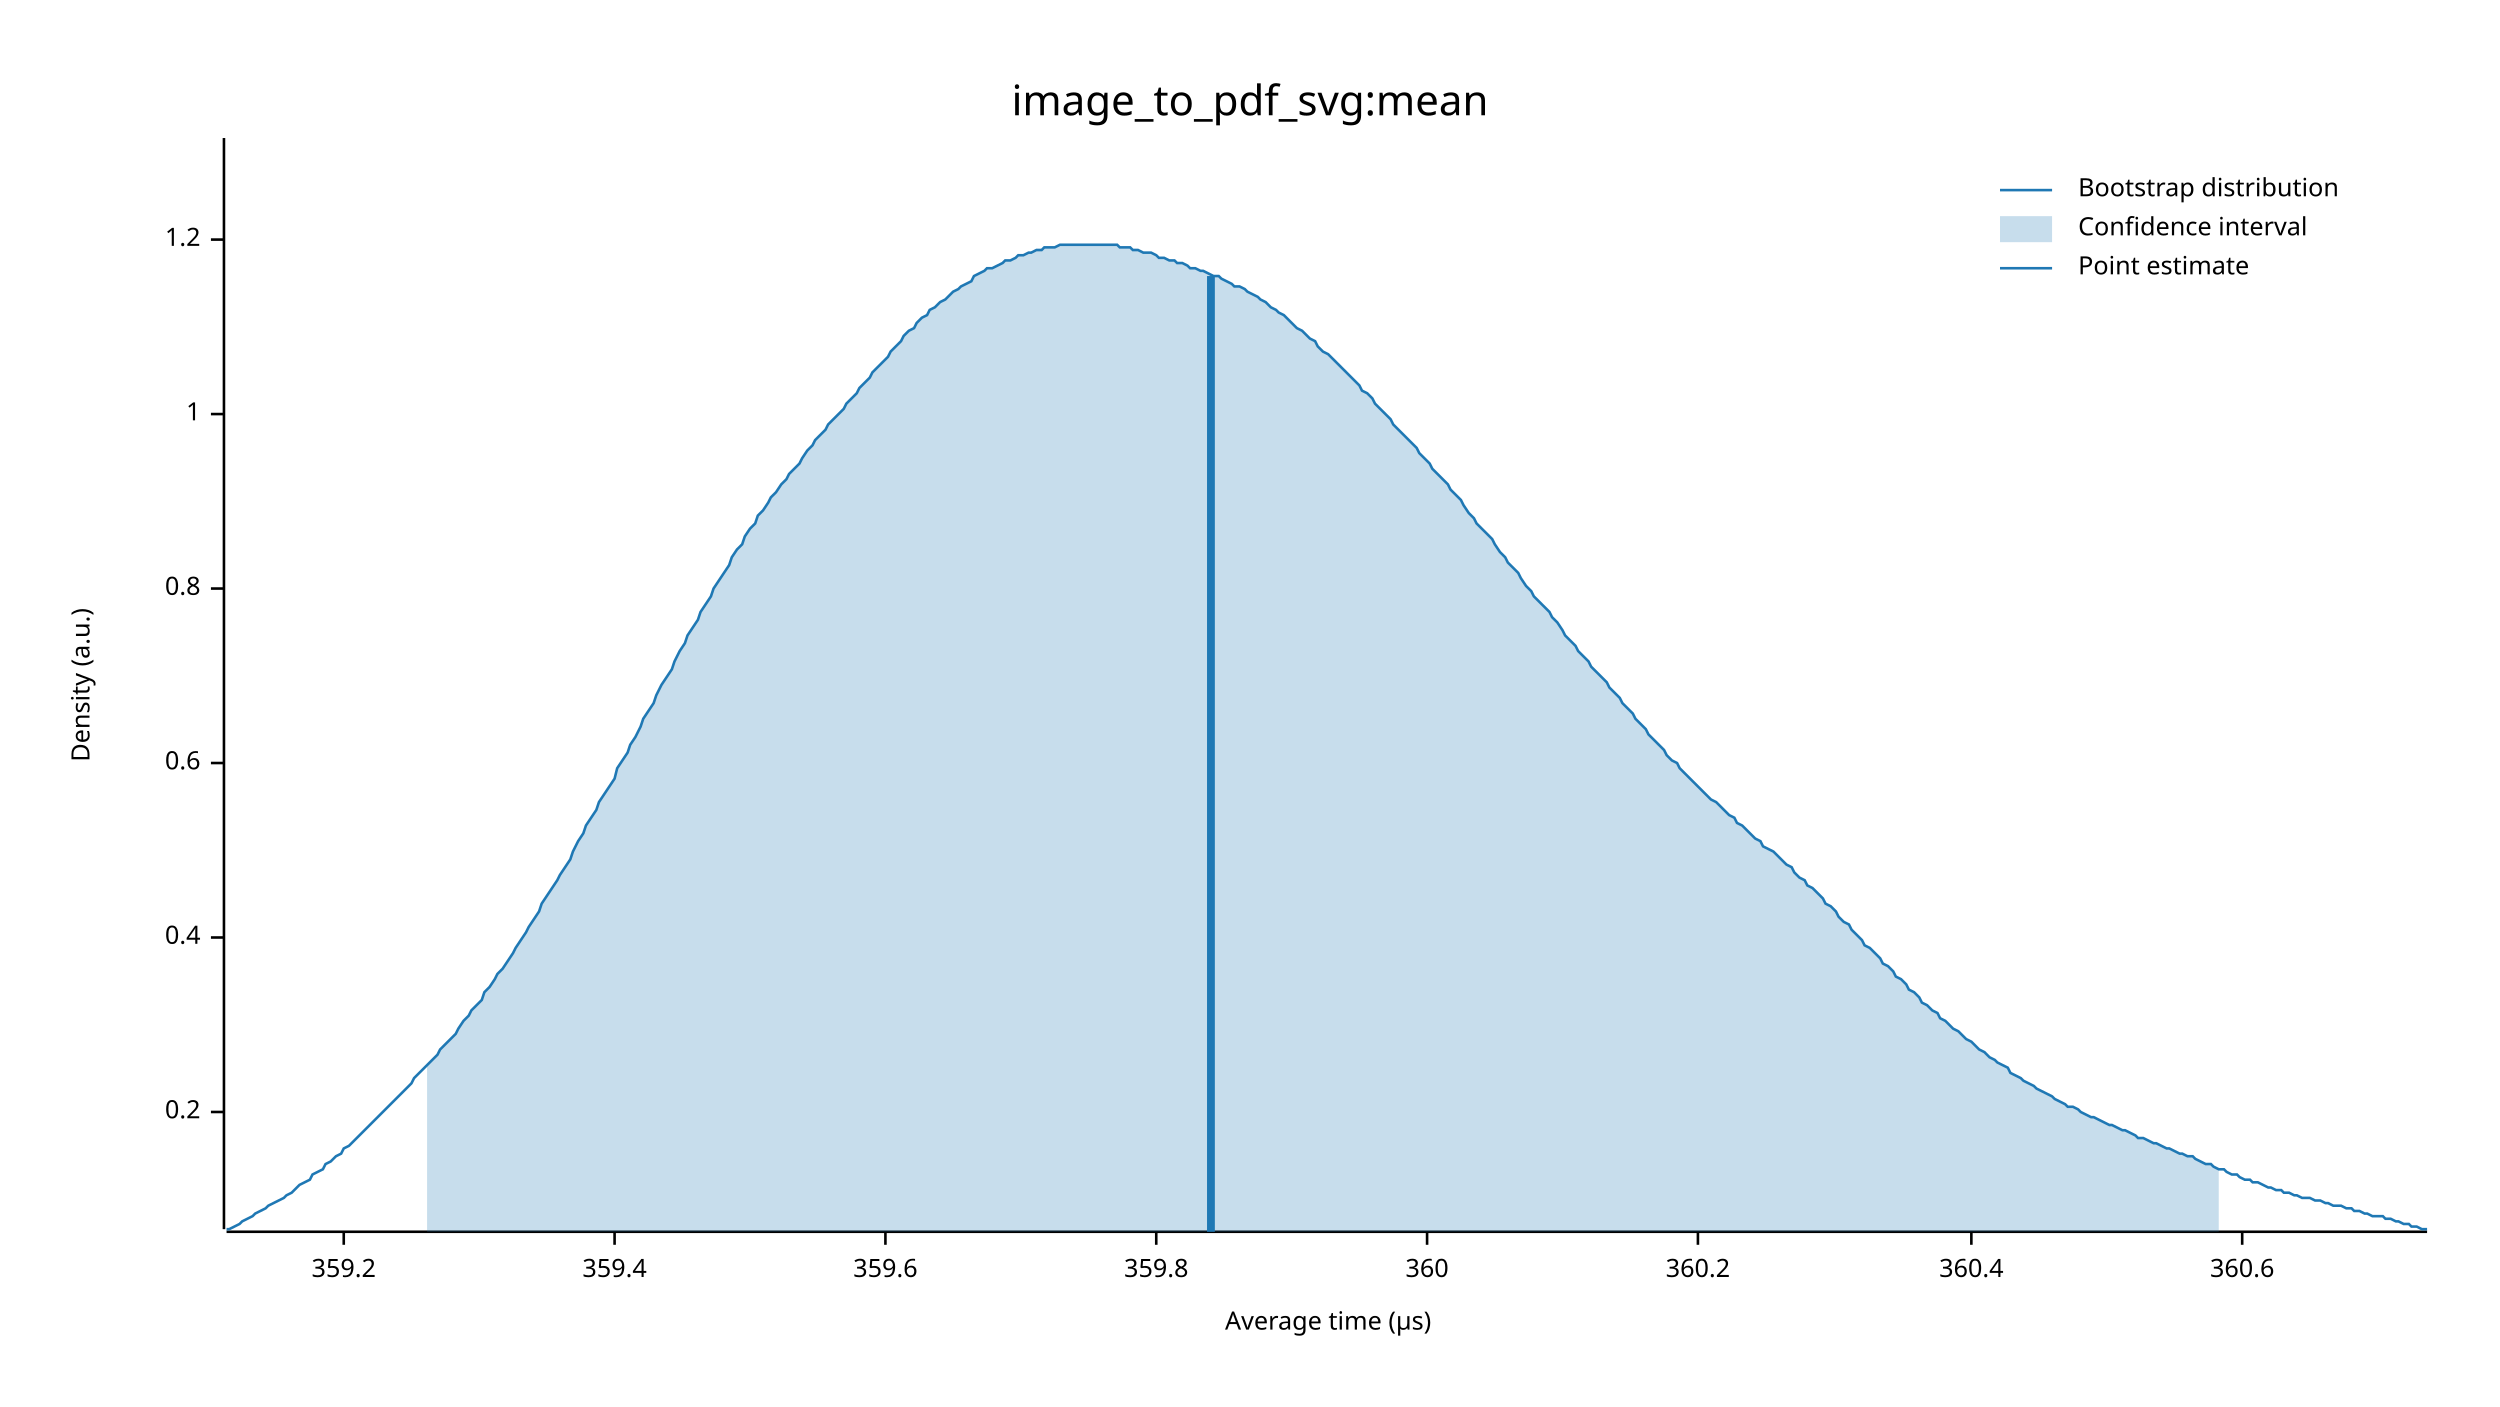
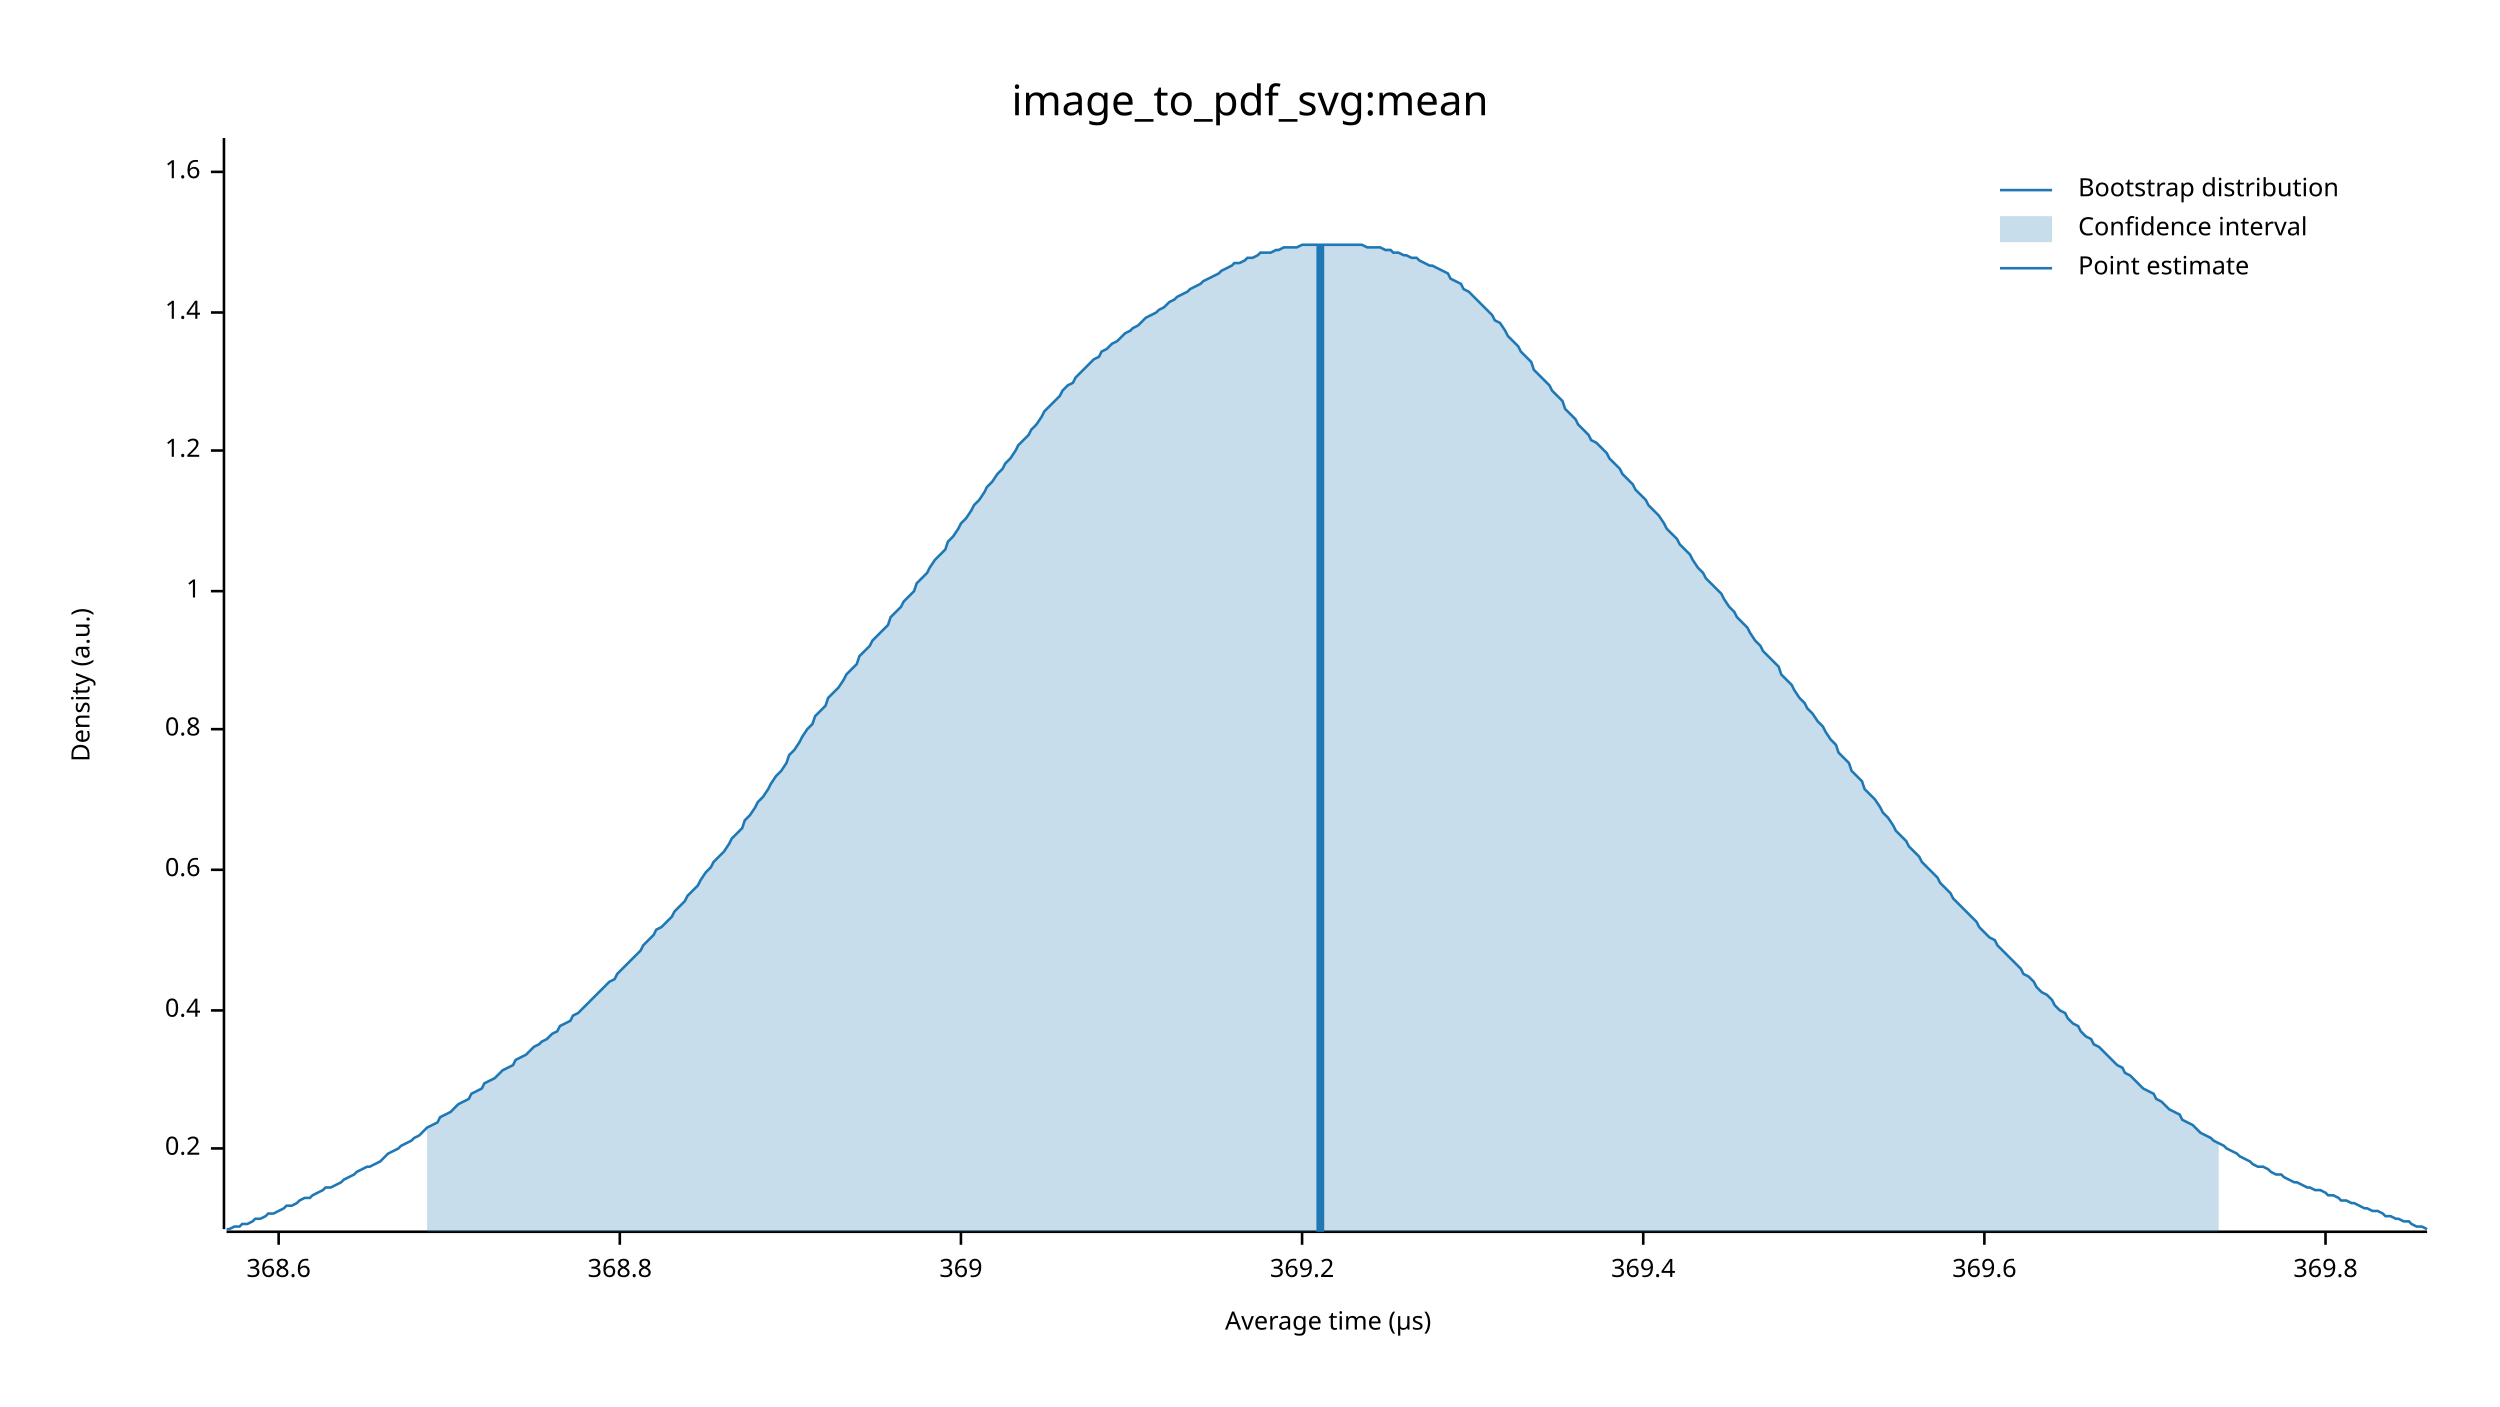
<svg xmlns="http://www.w3.org/2000/svg" width="960" height="540" viewBox="0 0 960 540">
  <text x="480" y="32" dy="0.76em" text-anchor="middle" font-family="sans-serif" font-size="16.129" opacity="1" fill="#000000">
image_to_pdf_svg:mean
</text>
  <text x="27" y="263" dy="0.76em" text-anchor="middle" font-family="sans-serif" font-size="9.677" opacity="1" fill="#000000" transform="rotate(270, 27, 263)">
Density (a.u.)
</text>
  <text x="510" y="513" dy="-0.5ex" text-anchor="middle" font-family="sans-serif" font-size="9.677" opacity="1" fill="#000000">
Average time (µs)
</text>
  <polyline fill="none" opacity="1" stroke="#000000" stroke-width="1" points="86,53 86,472 " />
-   <text x="77" y="427" dy="0.5ex" text-anchor="end" font-family="sans-serif" font-size="9.677" opacity="1" fill="#000000">
+   <text x="77" y="441" dy="0.5ex" text-anchor="end" font-family="sans-serif" font-size="9.677" opacity="1" fill="#000000">
0.2
</text>
-   <polyline fill="none" opacity="1" stroke="#000000" stroke-width="1" points="81,427 86,427 " />
-   <text x="77" y="360" dy="0.5ex" text-anchor="end" font-family="sans-serif" font-size="9.677" opacity="1" fill="#000000">
+   <polyline fill="none" opacity="1" stroke="#000000" stroke-width="1" points="81,441 86,441 " />
+   <text x="77" y="388" dy="0.5ex" text-anchor="end" font-family="sans-serif" font-size="9.677" opacity="1" fill="#000000">
0.4
</text>
-   <polyline fill="none" opacity="1" stroke="#000000" stroke-width="1" points="81,360 86,360 " />
-   <text x="77" y="293" dy="0.5ex" text-anchor="end" font-family="sans-serif" font-size="9.677" opacity="1" fill="#000000">
+   <polyline fill="none" opacity="1" stroke="#000000" stroke-width="1" points="81,388 86,388 " />
+   <text x="77" y="334" dy="0.5ex" text-anchor="end" font-family="sans-serif" font-size="9.677" opacity="1" fill="#000000">
0.6
</text>
-   <polyline fill="none" opacity="1" stroke="#000000" stroke-width="1" points="81,293 86,293 " />
-   <text x="77" y="226" dy="0.5ex" text-anchor="end" font-family="sans-serif" font-size="9.677" opacity="1" fill="#000000">
+   <polyline fill="none" opacity="1" stroke="#000000" stroke-width="1" points="81,334 86,334 " />
+   <text x="77" y="280" dy="0.5ex" text-anchor="end" font-family="sans-serif" font-size="9.677" opacity="1" fill="#000000">
0.8
</text>
-   <polyline fill="none" opacity="1" stroke="#000000" stroke-width="1" points="81,226 86,226 " />
-   <text x="77" y="159" dy="0.5ex" text-anchor="end" font-family="sans-serif" font-size="9.677" opacity="1" fill="#000000">
+   <polyline fill="none" opacity="1" stroke="#000000" stroke-width="1" points="81,280 86,280 " />
+   <text x="77" y="227" dy="0.5ex" text-anchor="end" font-family="sans-serif" font-size="9.677" opacity="1" fill="#000000">
1
</text>
-   <polyline fill="none" opacity="1" stroke="#000000" stroke-width="1" points="81,159 86,159 " />
-   <text x="77" y="92" dy="0.5ex" text-anchor="end" font-family="sans-serif" font-size="9.677" opacity="1" fill="#000000">
+   <polyline fill="none" opacity="1" stroke="#000000" stroke-width="1" points="81,227 86,227 " />
+   <text x="77" y="173" dy="0.5ex" text-anchor="end" font-family="sans-serif" font-size="9.677" opacity="1" fill="#000000">
1.2
</text>
-   <polyline fill="none" opacity="1" stroke="#000000" stroke-width="1" points="81,92 86,92 " />
+   <polyline fill="none" opacity="1" stroke="#000000" stroke-width="1" points="81,173 86,173 " />
+   <text x="77" y="120" dy="0.5ex" text-anchor="end" font-family="sans-serif" font-size="9.677" opacity="1" fill="#000000">
+ 1.4
+ </text>
+   <polyline fill="none" opacity="1" stroke="#000000" stroke-width="1" points="81,120 86,120 " />
+   <text x="77" y="66" dy="0.5ex" text-anchor="end" font-family="sans-serif" font-size="9.677" opacity="1" fill="#000000">
+ 1.6
+ </text>
+   <polyline fill="none" opacity="1" stroke="#000000" stroke-width="1" points="81,66 86,66 " />
  <polyline fill="none" opacity="1" stroke="#000000" stroke-width="1" points="87,473 932,473 " />
-   <text x="132" y="483" dy="0.76em" text-anchor="middle" font-family="sans-serif" font-size="9.677" opacity="1" fill="#000000">
- 359.2
+   <text x="107" y="483" dy="0.76em" text-anchor="middle" font-family="sans-serif" font-size="9.677" opacity="1" fill="#000000">
+ 368.6
</text>
-   <polyline fill="none" opacity="1" stroke="#000000" stroke-width="1" points="132,473 132,478 " />
-   <text x="236" y="483" dy="0.76em" text-anchor="middle" font-family="sans-serif" font-size="9.677" opacity="1" fill="#000000">
- 359.4
+   <polyline fill="none" opacity="1" stroke="#000000" stroke-width="1" points="107,473 107,478 " />
+   <text x="238" y="483" dy="0.76em" text-anchor="middle" font-family="sans-serif" font-size="9.677" opacity="1" fill="#000000">
+ 368.8
</text>
-   <polyline fill="none" opacity="1" stroke="#000000" stroke-width="1" points="236,473 236,478 " />
-   <text x="340" y="483" dy="0.76em" text-anchor="middle" font-family="sans-serif" font-size="9.677" opacity="1" fill="#000000">
- 359.6
+   <polyline fill="none" opacity="1" stroke="#000000" stroke-width="1" points="238,473 238,478 " />
+   <text x="369" y="483" dy="0.76em" text-anchor="middle" font-family="sans-serif" font-size="9.677" opacity="1" fill="#000000">
+ 369
</text>
-   <polyline fill="none" opacity="1" stroke="#000000" stroke-width="1" points="340,473 340,478 " />
-   <text x="444" y="483" dy="0.76em" text-anchor="middle" font-family="sans-serif" font-size="9.677" opacity="1" fill="#000000">
- 359.8
+   <polyline fill="none" opacity="1" stroke="#000000" stroke-width="1" points="369,473 369,478 " />
+   <text x="500" y="483" dy="0.76em" text-anchor="middle" font-family="sans-serif" font-size="9.677" opacity="1" fill="#000000">
+ 369.2
</text>
-   <polyline fill="none" opacity="1" stroke="#000000" stroke-width="1" points="444,473 444,478 " />
-   <text x="548" y="483" dy="0.76em" text-anchor="middle" font-family="sans-serif" font-size="9.677" opacity="1" fill="#000000">
- 360
+   <polyline fill="none" opacity="1" stroke="#000000" stroke-width="1" points="500,473 500,478 " />
+   <text x="631" y="483" dy="0.76em" text-anchor="middle" font-family="sans-serif" font-size="9.677" opacity="1" fill="#000000">
+ 369.4
</text>
-   <polyline fill="none" opacity="1" stroke="#000000" stroke-width="1" points="548,473 548,478 " />
-   <text x="652" y="483" dy="0.76em" text-anchor="middle" font-family="sans-serif" font-size="9.677" opacity="1" fill="#000000">
- 360.2
+   <polyline fill="none" opacity="1" stroke="#000000" stroke-width="1" points="631,473 631,478 " />
+   <text x="762" y="483" dy="0.76em" text-anchor="middle" font-family="sans-serif" font-size="9.677" opacity="1" fill="#000000">
+ 369.6
</text>
-   <polyline fill="none" opacity="1" stroke="#000000" stroke-width="1" points="652,473 652,478 " />
-   <text x="757" y="483" dy="0.76em" text-anchor="middle" font-family="sans-serif" font-size="9.677" opacity="1" fill="#000000">
- 360.4
+   <polyline fill="none" opacity="1" stroke="#000000" stroke-width="1" points="762,473 762,478 " />
+   <text x="893" y="483" dy="0.76em" text-anchor="middle" font-family="sans-serif" font-size="9.677" opacity="1" fill="#000000">
+ 369.8
</text>
-   <polyline fill="none" opacity="1" stroke="#000000" stroke-width="1" points="757,473 757,478 " />
-   <text x="861" y="483" dy="0.76em" text-anchor="middle" font-family="sans-serif" font-size="9.677" opacity="1" fill="#000000">
- 360.6
- </text>
-   <polyline fill="none" opacity="1" stroke="#000000" stroke-width="1" points="861,473 861,478 " />
-   <polyline fill="none" opacity="1" stroke="#1F78B4" stroke-width="1" points="87,472 88,472 90,471 92,470 93,469 95,468 97,467 98,466 100,465 102,464 103,463 105,462 107,461 109,460 110,459 112,458 114,456 115,455 117,454 119,453 120,451 122,450 124,449 125,447 127,446 129,444 131,443 132,441 134,440 136,438 137,437 139,435 141,433 142,432 144,430 146,428 147,427 149,425 151,423 153,421 154,420 156,418 158,416 159,414 161,412 163,410 164,409 166,407 168,405 169,403 171,401 173,399 175,397 176,395 178,392 180,390 181,388 183,386 185,384 186,381 188,379 190,376 191,374 193,372 195,369 197,366 198,364 200,361 202,358 203,356 205,353 207,350 208,347 210,344 212,341 214,338 215,336 217,333 219,330 220,327 222,323 224,320 225,317 227,314 229,311 230,308 232,305 234,302 236,299 237,295 239,292 241,289 242,286 244,283 246,279 247,276 249,273 251,270 252,267 254,263 256,260 258,257 259,254 261,250 263,247 264,244 266,241 268,238 269,235 271,232 273,229 274,226 276,223 278,220 280,217 281,214 283,211 285,209 286,206 288,203 290,201 291,198 293,196 295,193 296,191 298,189 300,186 302,184 303,182 305,180 307,178 308,176 310,173 312,171 313,169 315,167 317,165 318,163 320,161 322,159 324,157 325,155 327,153 329,151 330,149 332,147 334,145 335,143 337,141 339,139 341,137 342,135 344,133 346,131 347,129 349,127 351,126 352,124 354,122 356,121 357,119 359,118 361,116 363,115 364,114 366,112 368,111 369,110 371,109 373,108 374,106 376,105 378,104 379,103 381,103 383,102 385,101 386,100 388,100 390,99 391,98 393,98 395,97 396,97 398,96 400,96 401,95 403,95 405,95 407,94 408,94 410,94 412,94 413,94 415,94 417,94 418,94 420,94 422,94 423,94 425,94 427,94 429,94 430,95 432,95 434,95 435,96 437,96 439,97 440,97 442,97 444,98 445,99 447,99 449,100 451,100 452,101 454,101 456,102 457,103 459,103 461,104 462,104 464,105 466,106 468,106 469,107 471,108 473,109 474,110 476,110 478,111 479,112 481,113 483,114 484,115 486,116 488,118 490,119 491,120 493,121 495,123 496,124 498,126 500,127 501,128 503,130 505,131 506,133 508,135 510,136 512,138 513,139 515,141 517,143 518,144 520,146 522,148 523,150 525,151 527,153 528,155 530,157 532,159 534,161 535,163 537,165 539,167 540,168 542,170 544,172 545,174 547,176 549,178 550,180 552,182 554,184 556,186 557,188 559,190 561,192 562,194 564,197 566,199 567,201 569,203 571,205 573,207 574,209 576,212 578,214 579,216 581,218 583,220 584,222 586,225 588,227 589,229 591,231 593,233 595,235 596,237 598,239 600,242 601,244 603,246 605,248 606,250 608,252 610,254 611,256 613,258 615,260 617,262 618,264 620,266 622,268 623,270 625,272 627,274 628,276 630,278 632,280 633,282 635,284 637,286 639,288 640,290 642,292 644,293 645,295 647,297 649,299 650,300 652,302 654,304 655,305 657,307 659,308 661,310 662,311 664,313 666,314 667,316 669,317 671,319 672,320 674,322 676,323 677,325 679,326 681,327 683,329 684,330 686,332 688,333 689,335 691,337 693,338 694,340 696,341 698,343 700,345 701,347 703,348 705,350 706,352 708,354 710,355 711,357 713,359 715,361 716,363 718,364 720,366 722,368 723,370 725,371 727,373 728,375 730,376 732,378 733,380 735,381 737,383 738,385 740,386 742,388 744,389 745,391 747,392 749,394 750,395 752,396 754,398 755,399 757,400 759,402 760,403 762,404 764,406 766,407 767,408 769,409 771,410 772,412 774,413 776,414 777,415 779,416 781,417 782,418 784,419 786,420 788,421 789,422 791,423 793,424 794,425 796,425 798,426 799,427 801,428 803,429 804,429 806,430 808,431 810,432 811,432 813,433 815,434 816,434 818,435 820,436 821,437 823,437 825,438 827,439 828,439 830,440 832,441 833,441 835,442 837,443 838,443 840,444 842,444 843,445 845,446 847,447 849,447 850,448 852,449 854,449 855,450 857,451 859,451 860,452 862,453 864,453 865,454 867,454 869,455 871,456 872,456 874,457 876,457 877,458 879,458 881,459 882,459 884,460 886,460 887,460 889,461 891,461 893,462 894,462 896,463 898,463 899,463 901,464 903,464 904,465 906,465 908,466 909,466 911,467 913,467 915,467 916,468 918,468 920,469 921,469 923,470 925,470 926,471 928,471 930,472 932,472 " />
-   <polygon opacity="0.25" fill="#1F78B4" points="164,409 166,407 168,405 169,403 171,401 173,399 175,397 176,395 178,392 180,390 181,388 183,386 185,384 186,381 188,379 190,376 191,374 193,372 195,369 197,366 198,364 200,361 202,358 203,356 205,353 207,350 208,347 210,344 212,341 214,338 215,336 217,333 219,330 220,327 222,323 224,320 225,317 227,314 229,311 230,308 232,305 234,302 236,299 237,295 239,292 241,289 242,286 244,283 246,279 247,276 249,273 251,270 252,267 254,263 256,260 258,257 259,254 261,250 263,247 264,244 266,241 268,238 269,235 271,232 273,229 274,226 276,223 278,220 280,217 281,214 283,211 285,209 286,206 288,203 290,201 291,198 293,196 295,193 296,191 298,189 300,186 302,184 303,182 305,180 307,178 308,176 310,173 312,171 313,169 315,167 317,165 318,163 320,161 322,159 324,157 325,155 327,153 329,151 330,149 332,147 334,145 335,143 337,141 339,139 341,137 342,135 344,133 346,131 347,129 349,127 351,126 352,124 354,122 356,121 357,119 359,118 361,116 363,115 364,114 366,112 368,111 369,110 371,109 373,108 374,106 376,105 378,104 379,103 381,103 383,102 385,101 386,100 388,100 390,99 391,98 393,98 395,97 396,97 398,96 400,96 401,95 403,95 405,95 407,94 408,94 410,94 412,94 413,94 415,94 417,94 418,94 420,94 422,94 423,94 425,94 427,94 429,94 430,95 432,95 434,95 435,96 437,96 439,97 440,97 442,97 444,98 445,99 447,99 449,100 451,100 452,101 454,101 456,102 457,103 459,103 461,104 462,104 464,105 466,106 468,106 469,107 471,108 473,109 474,110 476,110 478,111 479,112 481,113 483,114 484,115 486,116 488,118 490,119 491,120 493,121 495,123 496,124 498,126 500,127 501,128 503,130 505,131 506,133 508,135 510,136 512,138 513,139 515,141 517,143 518,144 520,146 522,148 523,150 525,151 527,153 528,155 530,157 532,159 534,161 535,163 537,165 539,167 540,168 542,170 544,172 545,174 547,176 549,178 550,180 552,182 554,184 556,186 557,188 559,190 561,192 562,194 564,197 566,199 567,201 569,203 571,205 573,207 574,209 576,212 578,214 579,216 581,218 583,220 584,222 586,225 588,227 589,229 591,231 593,233 595,235 596,237 598,239 600,242 601,244 603,246 605,248 606,250 608,252 610,254 611,256 613,258 615,260 617,262 618,264 620,266 622,268 623,270 625,272 627,274 628,276 630,278 632,280 633,282 635,284 637,286 639,288 640,290 642,292 644,293 645,295 647,297 649,299 650,300 652,302 654,304 655,305 657,307 659,308 661,310 662,311 664,313 666,314 667,316 669,317 671,319 672,320 674,322 676,323 677,325 679,326 681,327 683,329 684,330 686,332 688,333 689,335 691,337 693,338 694,340 696,341 698,343 700,345 701,347 703,348 705,350 706,352 708,354 710,355 711,357 713,359 715,361 716,363 718,364 720,366 722,368 723,370 725,371 727,373 728,375 730,376 732,378 733,380 735,381 737,383 738,385 740,386 742,388 744,389 745,391 747,392 749,394 750,395 752,396 754,398 755,399 757,400 759,402 760,403 762,404 764,406 766,407 767,408 769,409 771,410 772,412 774,413 776,414 777,415 779,416 781,417 782,418 784,419 786,420 788,421 789,422 791,423 793,424 794,425 796,425 798,426 799,427 801,428 803,429 804,429 806,430 808,431 810,432 811,432 813,433 815,434 816,434 818,435 820,436 821,437 823,437 825,438 827,439 828,439 830,440 832,441 833,441 835,442 837,443 838,443 840,444 842,444 843,445 845,446 847,447 849,447 850,448 852,449 852,473 164,473 " />
-   <polyline fill="none" opacity="1" stroke="#1F78B4" stroke-width="3" points="465,473 465,106 " />
+   <polyline fill="none" opacity="1" stroke="#000000" stroke-width="1" points="893,473 893,478 " />
+   <polyline fill="none" opacity="1" stroke="#1F78B4" stroke-width="1" points="87,472 88,472 90,471 92,471 93,470 95,470 97,469 98,468 100,468 102,467 103,466 105,466 107,465 109,464 110,463 112,463 114,462 115,461 117,460 119,460 120,459 122,458 124,457 125,456 127,456 129,455 131,454 132,453 134,452 136,451 137,450 139,449 141,448 142,448 144,447 146,446 147,445 149,443 151,442 153,441 154,440 156,439 158,438 159,437 161,436 163,434 164,433 166,432 168,431 169,429 171,428 173,427 175,425 176,424 178,423 180,422 181,420 183,419 185,418 186,416 188,415 190,414 191,413 193,411 195,410 197,409 198,407 200,406 202,405 203,404 205,402 207,401 208,400 210,399 212,397 214,396 215,394 217,393 219,392 220,390 222,389 224,387 225,386 227,384 229,382 230,381 232,379 234,377 236,376 237,374 239,372 241,370 242,369 244,367 246,365 247,363 249,361 251,359 252,357 254,356 256,354 258,352 259,350 261,348 263,346 264,344 266,342 268,340 269,338 271,335 273,333 274,331 276,329 278,327 280,324 281,322 283,320 285,318 286,315 288,313 290,310 291,308 293,306 295,303 296,301 298,298 300,296 302,293 303,290 305,288 307,285 308,283 310,280 312,278 313,275 315,273 317,271 318,268 320,266 322,264 324,261 325,259 327,257 329,255 330,252 332,250 334,248 335,246 337,244 339,242 341,240 342,237 344,235 346,233 347,231 349,229 351,227 352,224 354,222 356,220 357,218 359,215 361,213 363,211 364,208 366,206 368,203 369,201 371,199 373,196 374,194 376,192 378,189 379,187 381,185 383,182 385,180 386,178 388,176 390,173 391,171 393,169 395,167 396,165 398,163 400,160 401,158 403,156 405,154 407,152 408,150 410,148 412,147 413,145 415,143 417,141 418,140 420,138 422,137 423,135 425,134 427,132 429,131 430,130 432,128 434,127 435,126 437,125 439,123 440,122 442,121 444,120 445,119 447,118 449,116 451,115 452,114 454,113 456,112 457,111 459,110 461,109 462,108 464,107 466,106 468,105 469,104 471,103 473,102 474,101 476,101 478,100 479,99 481,99 483,98 484,97 486,97 488,97 490,96 491,96 493,95 495,95 496,95 498,95 500,94 501,94 503,94 505,94 506,94 508,94 510,94 512,94 513,94 515,94 517,94 518,94 520,94 522,94 523,94 525,95 527,95 528,95 530,95 532,96 534,96 535,97 537,97 539,98 540,98 542,99 544,99 545,100 547,101 549,102 550,102 552,103 554,104 556,105 557,107 559,108 561,109 562,111 564,112 566,114 567,115 569,117 571,119 573,121 574,123 576,124 578,127 579,129 581,131 583,133 584,135 586,137 588,139 589,142 591,144 593,146 595,148 596,150 598,152 600,154 601,157 603,159 605,161 606,163 608,165 610,167 611,169 613,170 615,172 617,174 618,176 620,178 622,180 623,182 625,184 627,186 628,188 630,190 632,192 633,194 635,196 637,198 639,201 640,203 642,205 644,207 645,209 647,211 649,213 650,215 652,218 654,220 655,222 657,224 659,226 661,228 662,230 664,233 666,235 667,237 669,239 671,241 672,243 674,246 676,248 677,250 679,252 681,254 683,256 684,259 686,261 688,263 689,265 691,268 693,270 694,272 696,274 698,277 700,279 701,281 703,284 705,286 706,289 708,291 710,293 711,296 713,298 715,300 716,303 718,305 720,307 722,310 723,312 725,314 727,317 728,319 730,321 732,323 733,325 735,327 737,329 738,331 740,333 742,335 744,337 745,339 747,341 749,343 750,345 752,347 754,349 755,350 757,352 759,354 760,356 762,358 764,360 766,361 767,363 769,365 771,367 772,368 774,370 776,372 777,374 779,375 781,377 782,379 784,381 786,382 788,384 789,386 791,388 793,389 794,391 796,393 798,394 799,396 801,398 803,399 804,401 806,402 808,404 810,406 811,407 813,409 815,410 816,412 818,413 820,415 821,416 823,418 825,419 827,420 828,422 830,423 832,425 833,426 835,427 837,428 838,430 840,431 842,432 843,433 845,435 847,436 849,437 850,438 852,439 854,440 855,441 857,442 859,443 860,444 862,445 864,446 865,447 867,448 869,448 871,449 872,450 874,451 876,451 877,452 879,453 881,454 882,454 884,455 886,456 887,456 889,457 891,457 893,458 894,459 896,459 898,460 899,461 901,461 903,462 904,462 906,463 908,464 909,464 911,465 913,465 915,466 916,467 918,467 920,468 921,468 923,469 925,469 926,470 928,471 930,471 932,472 " />
+   <polygon opacity="0.25" fill="#1F78B4" points="164,433 166,432 168,431 169,429 171,428 173,427 175,425 176,424 178,423 180,422 181,420 183,419 185,418 186,416 188,415 190,414 191,413 193,411 195,410 197,409 198,407 200,406 202,405 203,404 205,402 207,401 208,400 210,399 212,397 214,396 215,394 217,393 219,392 220,390 222,389 224,387 225,386 227,384 229,382 230,381 232,379 234,377 236,376 237,374 239,372 241,370 242,369 244,367 246,365 247,363 249,361 251,359 252,357 254,356 256,354 258,352 259,350 261,348 263,346 264,344 266,342 268,340 269,338 271,335 273,333 274,331 276,329 278,327 280,324 281,322 283,320 285,318 286,315 288,313 290,310 291,308 293,306 295,303 296,301 298,298 300,296 302,293 303,290 305,288 307,285 308,283 310,280 312,278 313,275 315,273 317,271 318,268 320,266 322,264 324,261 325,259 327,257 329,255 330,252 332,250 334,248 335,246 337,244 339,242 341,240 342,237 344,235 346,233 347,231 349,229 351,227 352,224 354,222 356,220 357,218 359,215 361,213 363,211 364,208 366,206 368,203 369,201 371,199 373,196 374,194 376,192 378,189 379,187 381,185 383,182 385,180 386,178 388,176 390,173 391,171 393,169 395,167 396,165 398,163 400,160 401,158 403,156 405,154 407,152 408,150 410,148 412,147 413,145 415,143 417,141 418,140 420,138 422,137 423,135 425,134 427,132 429,131 430,130 432,128 434,127 435,126 437,125 439,123 440,122 442,121 444,120 445,119 447,118 449,116 451,115 452,114 454,113 456,112 457,111 459,110 461,109 462,108 464,107 466,106 468,105 469,104 471,103 473,102 474,101 476,101 478,100 479,99 481,99 483,98 484,97 486,97 488,97 490,96 491,96 493,95 495,95 496,95 498,95 500,94 501,94 503,94 505,94 506,94 508,94 510,94 512,94 513,94 515,94 517,94 518,94 520,94 522,94 523,94 525,95 527,95 528,95 530,95 532,96 534,96 535,97 537,97 539,98 540,98 542,99 544,99 545,100 547,101 549,102 550,102 552,103 554,104 556,105 557,107 559,108 561,109 562,111 564,112 566,114 567,115 569,117 571,119 573,121 574,123 576,124 578,127 579,129 581,131 583,133 584,135 586,137 588,139 589,142 591,144 593,146 595,148 596,150 598,152 600,154 601,157 603,159 605,161 606,163 608,165 610,167 611,169 613,170 615,172 617,174 618,176 620,178 622,180 623,182 625,184 627,186 628,188 630,190 632,192 633,194 635,196 637,198 639,201 640,203 642,205 644,207 645,209 647,211 649,213 650,215 652,218 654,220 655,222 657,224 659,226 661,228 662,230 664,233 666,235 667,237 669,239 671,241 672,243 674,246 676,248 677,250 679,252 681,254 683,256 684,259 686,261 688,263 689,265 691,268 693,270 694,272 696,274 698,277 700,279 701,281 703,284 705,286 706,289 708,291 710,293 711,296 713,298 715,300 716,303 718,305 720,307 722,310 723,312 725,314 727,317 728,319 730,321 732,323 733,325 735,327 737,329 738,331 740,333 742,335 744,337 745,339 747,341 749,343 750,345 752,347 754,349 755,350 757,352 759,354 760,356 762,358 764,360 766,361 767,363 769,365 771,367 772,368 774,370 776,372 777,374 779,375 781,377 782,379 784,381 786,382 788,384 789,386 791,388 793,389 794,391 796,393 798,394 799,396 801,398 803,399 804,401 806,402 808,404 810,406 811,407 813,409 815,410 816,412 818,413 820,415 821,416 823,418 825,419 827,420 828,422 830,423 832,425 833,426 835,427 837,428 838,430 840,431 842,432 843,433 845,435 847,436 849,437 850,438 852,439 852,473 164,473 " />
+   <polyline fill="none" opacity="1" stroke="#1F78B4" stroke-width="3" points="507,473 507,94 " />
  <text x="798" y="68" dy="0.76em" text-anchor="start" font-family="sans-serif" font-size="9.677" opacity="1" fill="#000000">
Bootstrap distribution
</text>
  <text x="798" y="83" dy="0.76em" text-anchor="start" font-family="sans-serif" font-size="9.677" opacity="1" fill="#000000">
Confidence interval
</text>
  <text x="798" y="98" dy="0.76em" text-anchor="start" font-family="sans-serif" font-size="9.677" opacity="1" fill="#000000">
Point estimate
</text>
  <polyline fill="none" opacity="1" stroke="#1F78B4" stroke-width="1" points="768,73 788,73 " />
  <rect x="768" y="83" width="20" height="10" opacity="0.25" fill="#1F78B4" stroke="none" />
  <polyline fill="none" opacity="1" stroke="#1F78B4" stroke-width="1" points="768,103 788,103 " />
</svg>
